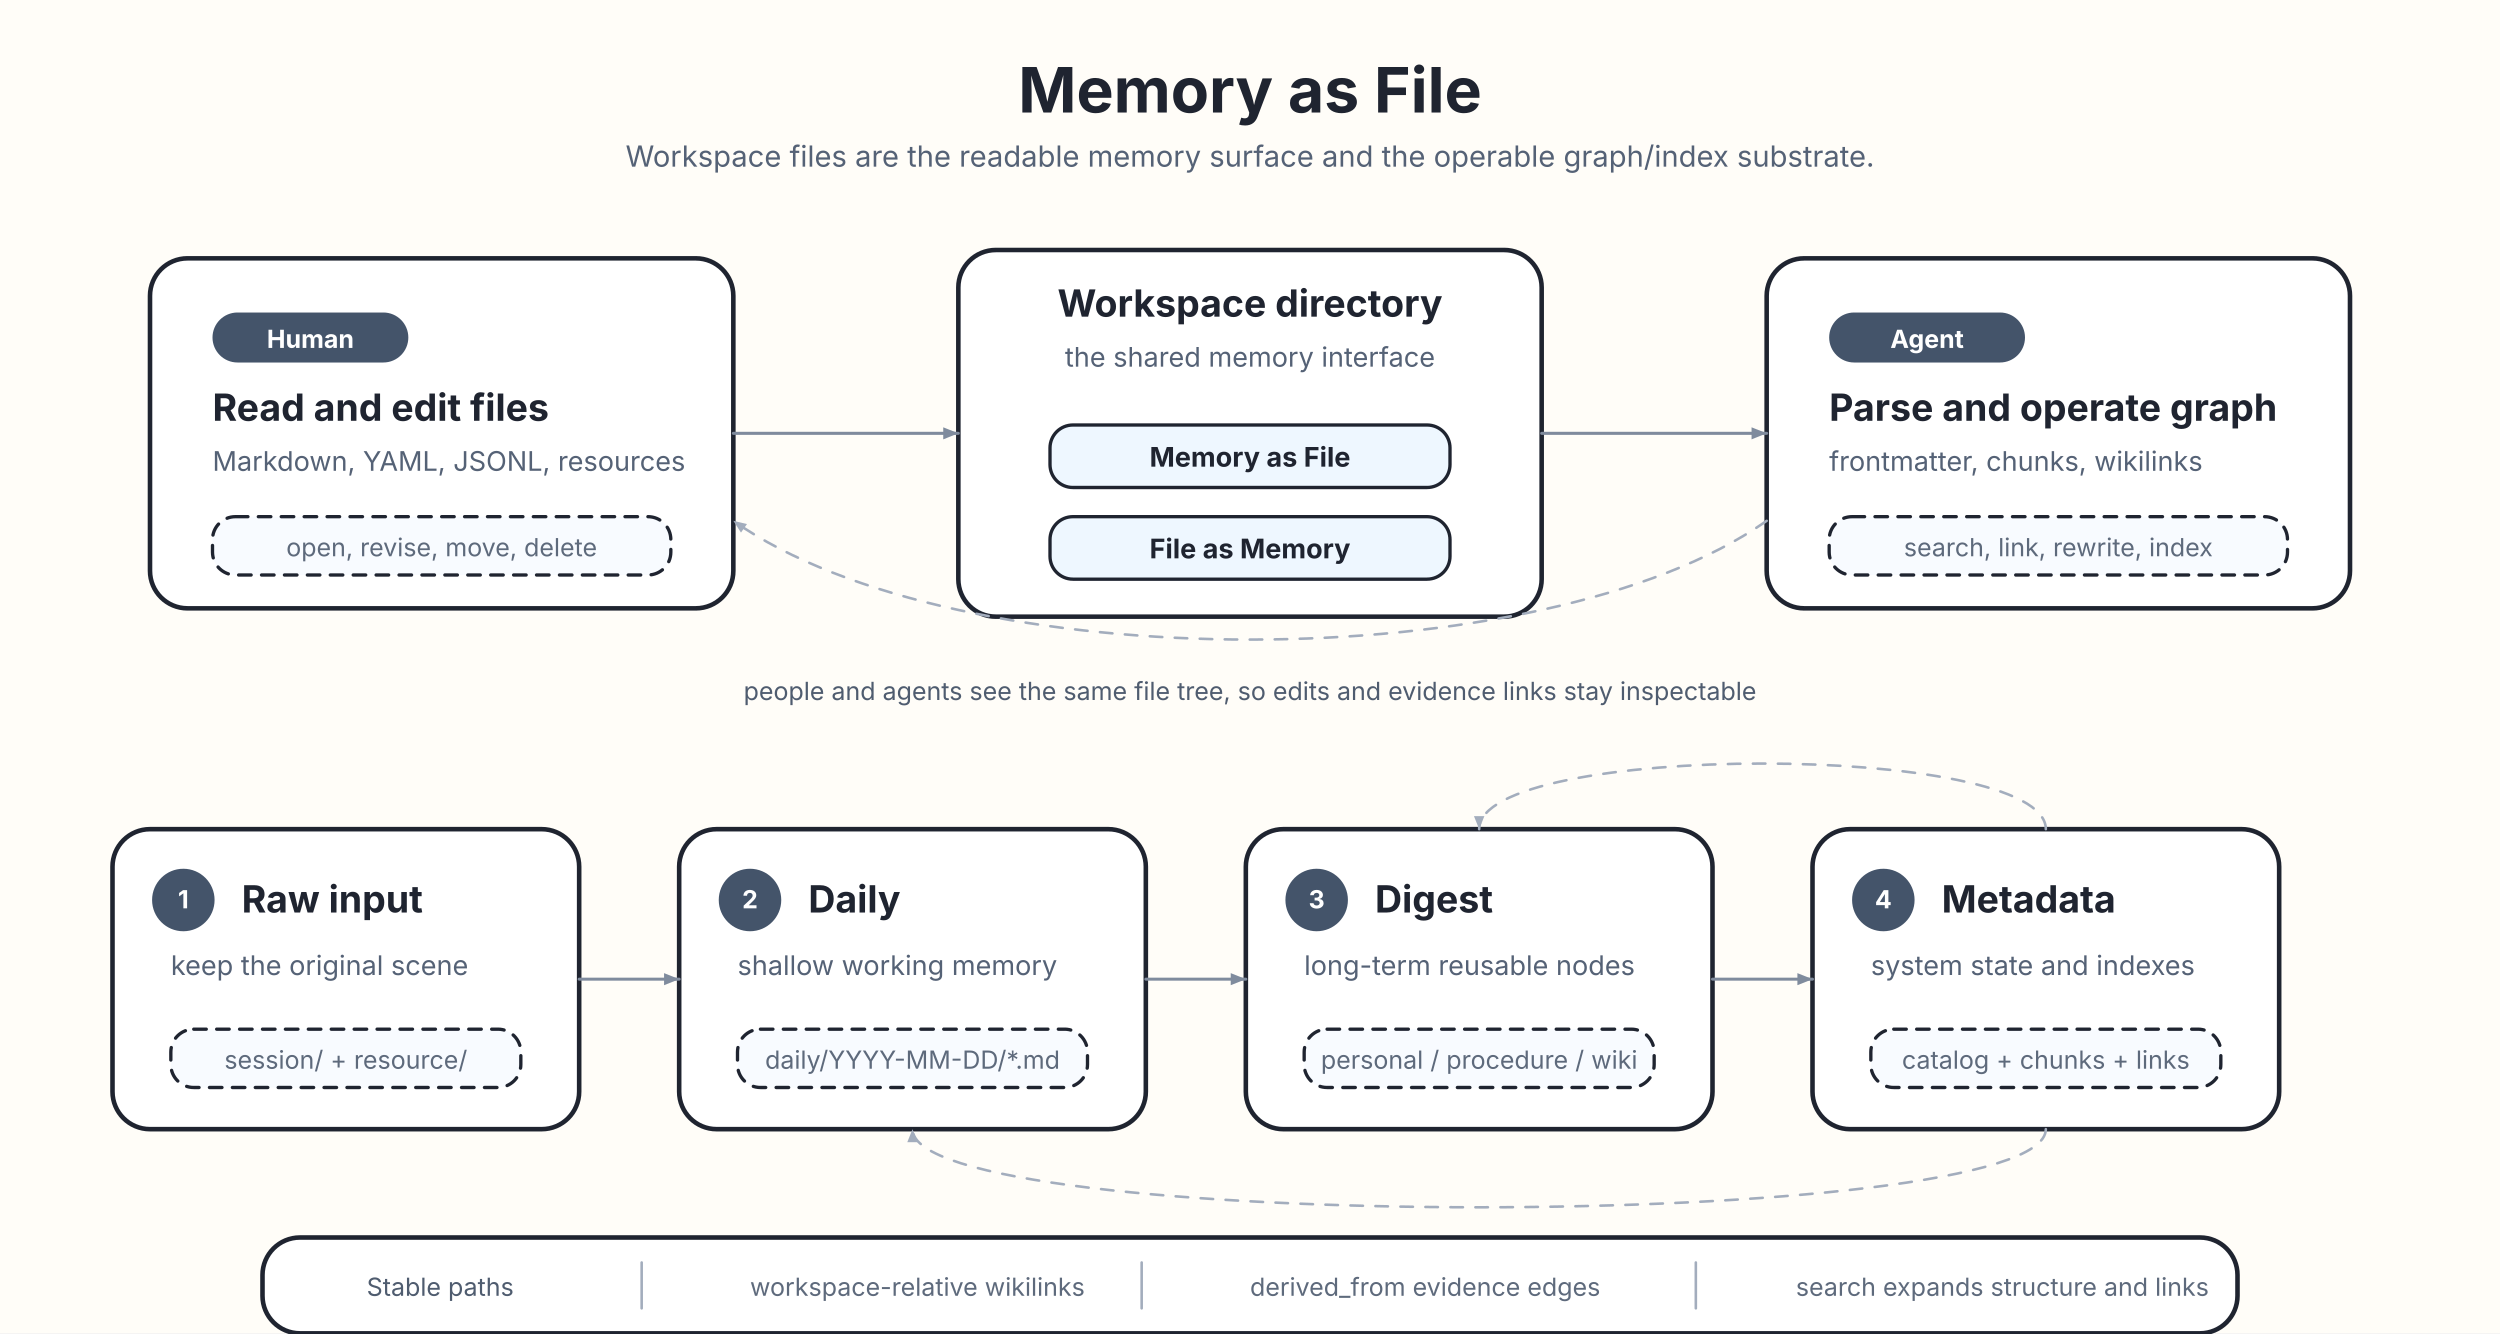
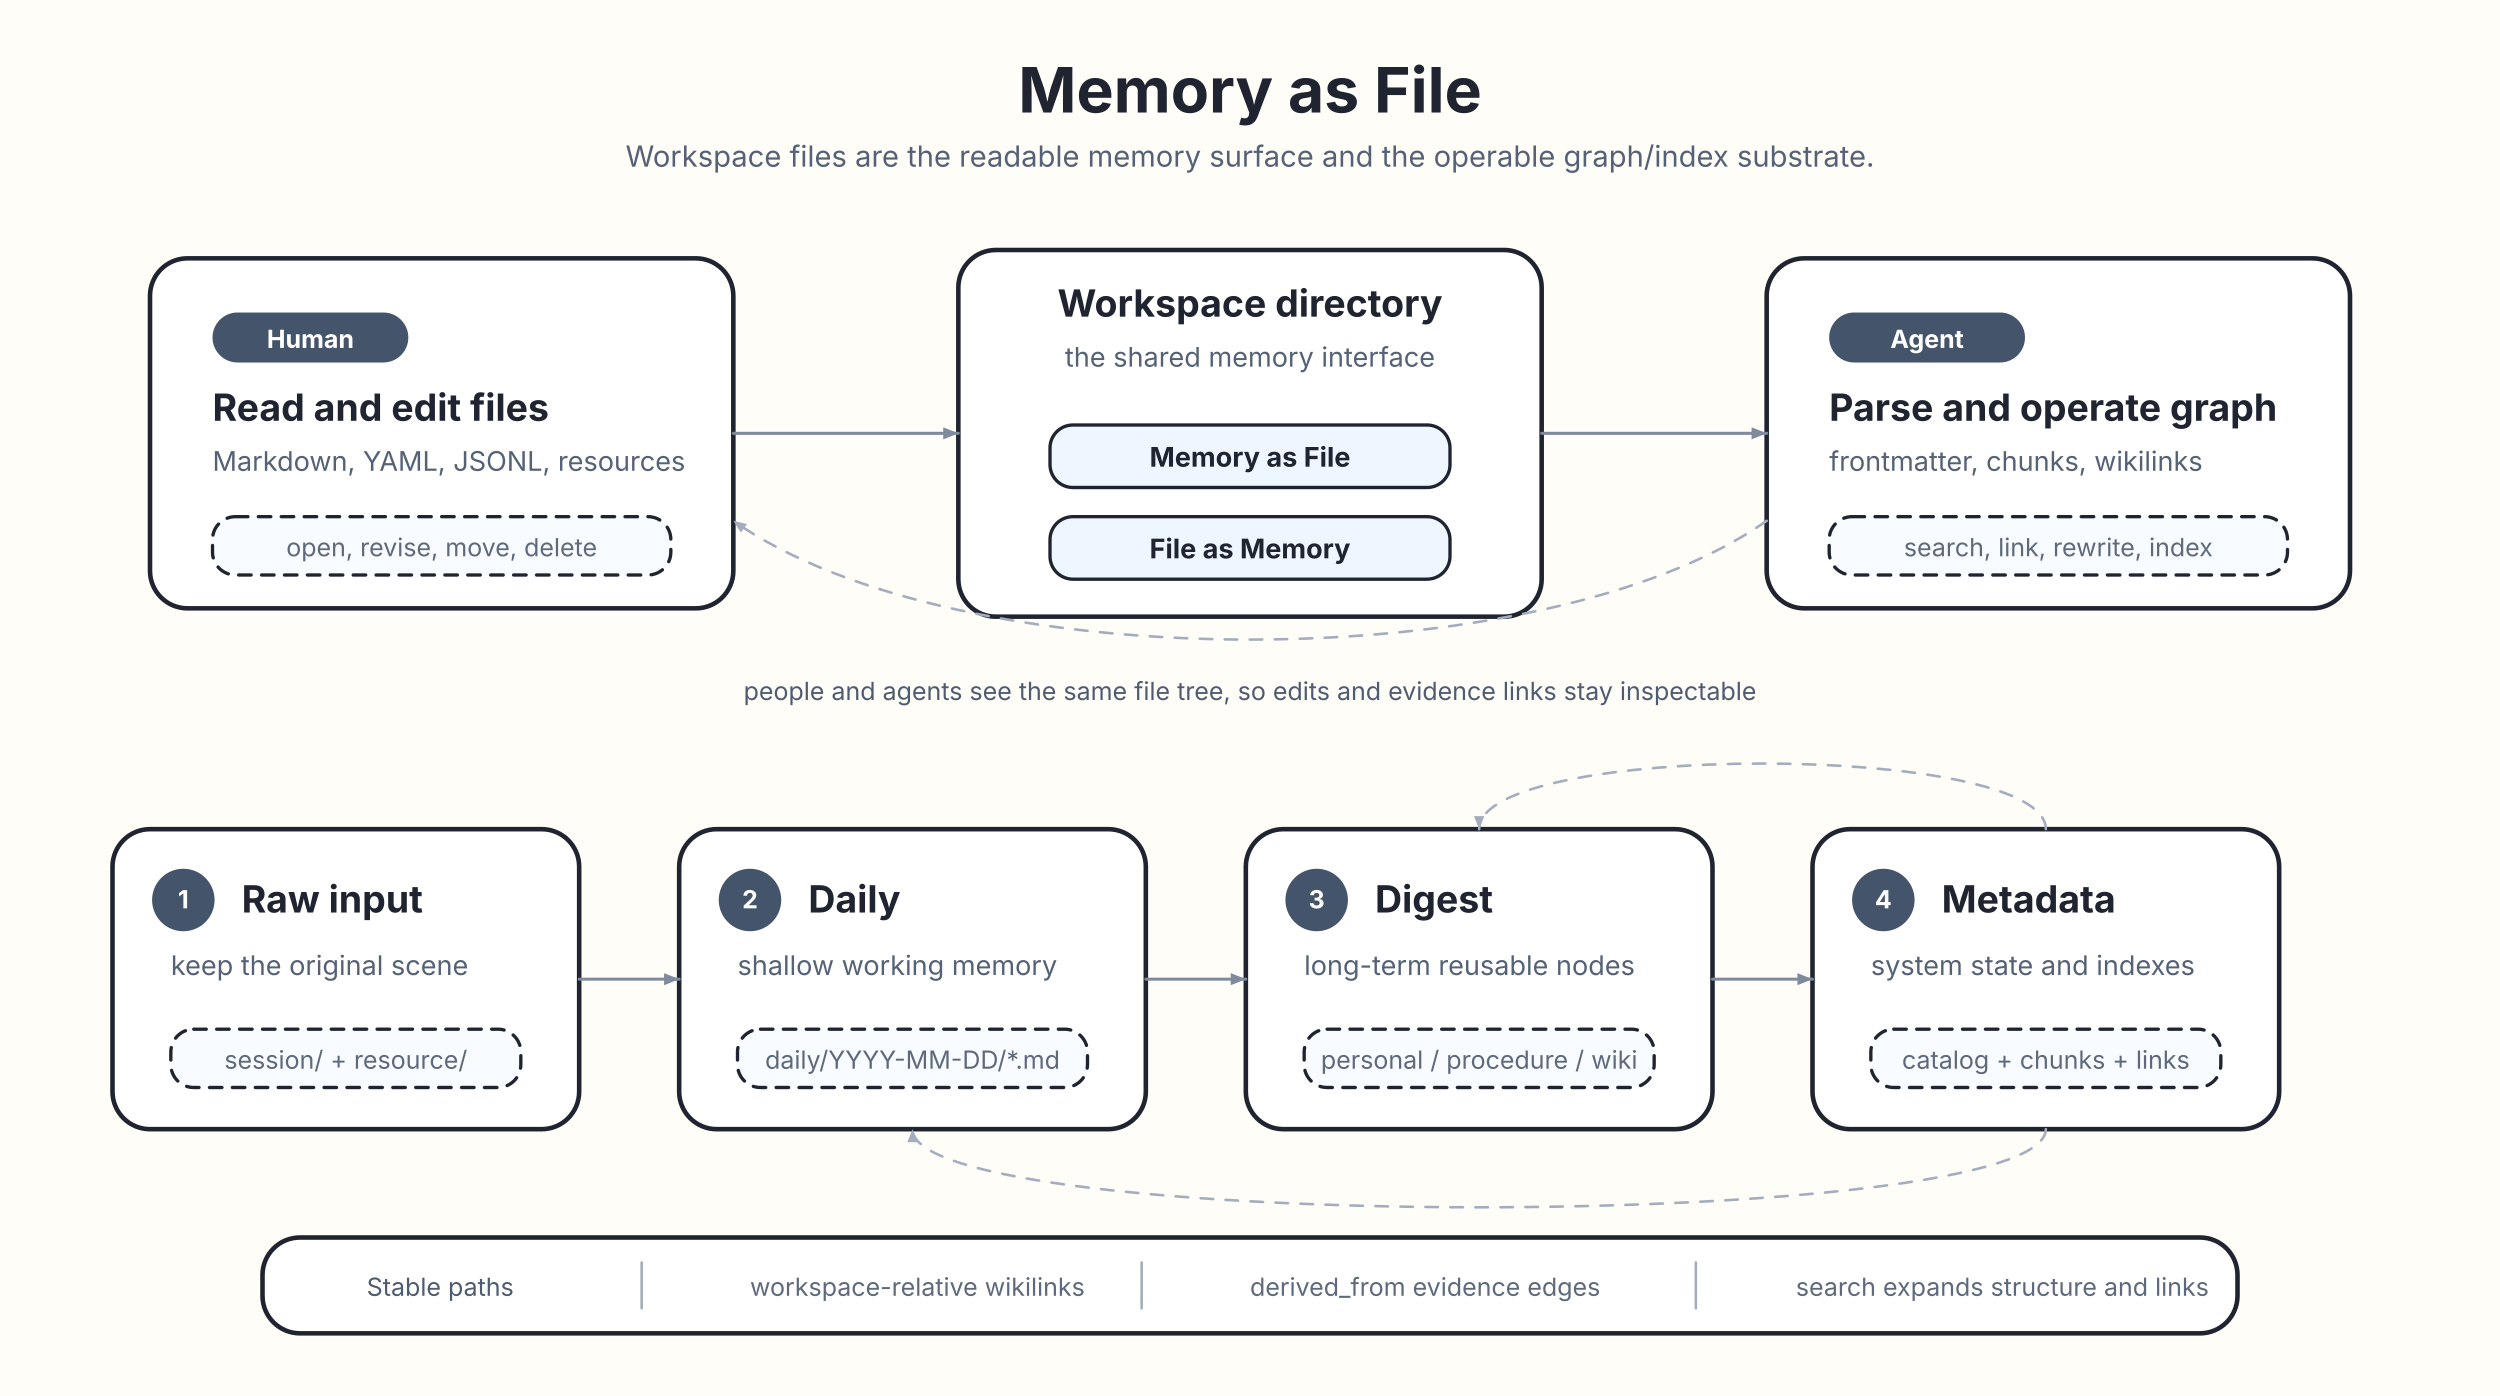
- <svg xmlns="http://www.w3.org/2000/svg" width="1200" height="640" viewBox="0 0 1200 640" role="img" aria-labelledby="title desc">
+ <svg xmlns="http://www.w3.org/2000/svg" width="1200" height="670" viewBox="0 0 1200 670" role="img" aria-labelledby="title desc">
  <defs>
    <style>
      .bg { fill: #fffdf8; }
      .title { font: 700 30px "Comic Sans MS", "Bradley Hand", -apple-system, BlinkMacSystemFont, "Segoe UI", sans-serif; fill: #1f2430; }
      .subtitle { font: 14px "Comic Sans MS", "Bradley Hand", -apple-system, BlinkMacSystemFont, "Segoe UI", sans-serif; fill: #556276; }
      .section-title { font: 700 18px "Comic Sans MS", "Bradley Hand", -apple-system, BlinkMacSystemFont, "Segoe UI", sans-serif; fill: #1f2430; }
      .section-subtitle { font: 13px "Comic Sans MS", "Bradley Hand", -apple-system, BlinkMacSystemFont, "Segoe UI", sans-serif; fill: #556276; }
      .chip-title { font: 700 13px "Comic Sans MS", "Bradley Hand", -apple-system, BlinkMacSystemFont, "Segoe UI", sans-serif; fill: #1f2430; }
      .chip-text { font: 12px "Comic Sans MS", "Bradley Hand", -apple-system, BlinkMacSystemFont, "Segoe UI", sans-serif; fill: #5e6a7c; }
      .note { font: 12px "Comic Sans MS", "Bradley Hand", -apple-system, BlinkMacSystemFont, "Segoe UI", sans-serif; fill: #4f5c6f; }
      .label { font: 700 12px "Comic Sans MS", "Bradley Hand", -apple-system, BlinkMacSystemFont, "Segoe UI", sans-serif; fill: #ffffff; }
      .panel { fill: #ffffff; stroke: #1f2430; stroke-width: 2.2; rx: 18; ry: 18; stroke-linecap: round; stroke-linejoin: round; }
      .chip { fill: #f8fbff; stroke: #1f2430; stroke-width: 1.6; rx: 11; ry: 11; stroke-linecap: round; stroke-linejoin: round; stroke-dasharray: 6 5; }
      .badge { fill: #44546a; }
      .soft { fill: #eef7ff; stroke: #1f2430; stroke-width: 1.6; rx: 11; ry: 11; stroke-linecap: round; stroke-linejoin: round; }
      .arrow { stroke: #7f8b9d; stroke-width: 1.45; fill: none; stroke-linecap: round; stroke-linejoin: round; marker-end: url(#arrow); }
      .soft-arrow { stroke: #a3adbd; stroke-width: 1.25; stroke-dasharray: 6 6; fill: none; stroke-linecap: round; stroke-linejoin: round; marker-end: url(#arrow-soft); }
      .line { stroke: #a3adbd; stroke-width: 1.25; stroke-linecap: round; }
    </style>
    <marker id="arrow" markerWidth="6" markerHeight="6" refX="5" refY="2" orient="auto" markerUnits="strokeWidth">
      <path d="M0,0 L0,4 L5,2 z" fill="#7f8b9d" />
    </marker>
    <marker id="arrow-soft" markerWidth="6" markerHeight="6" refX="5" refY="2" orient="auto" markerUnits="strokeWidth">
      <path d="M0,0 L0,4 L5,2 z" fill="#a3adbd" />
    </marker>
  </defs>
-   <rect class="bg" x="0" y="0" width="1200" height="640" />
+   <rect class="bg" x="0" y="0" width="1200" height="670" />
  <text class="title" x="600" y="54" text-anchor="middle">Memory as File</text>
  <text class="subtitle" x="600" y="80" text-anchor="middle">Workspace files are the readable memory surface and the operable graph/index substrate.</text>
  <rect class="panel" x="72" y="124" width="280" height="168" />
  <rect class="badge" x="102" y="150" width="94" height="24" rx="12" ry="12" />
  <text class="label" x="149" y="167" text-anchor="middle">Human</text>
  <text class="section-title" x="102" y="202">Read and edit files</text>
  <text class="section-subtitle" x="102" y="226">Markdown, YAML, JSONL, resources</text>
  <rect class="chip" x="102" y="248" width="220" height="28" />
  <text class="chip-text" x="212" y="267" text-anchor="middle">open, revise, move, delete</text>
  <rect class="panel" x="460" y="120" width="280" height="176" />
  <text class="section-title" x="600" y="152" text-anchor="middle">Workspace directory</text>
  <text class="section-subtitle" x="600" y="176" text-anchor="middle">the shared memory interface</text>
  <rect class="soft" x="504" y="204" width="192" height="30" />
  <text class="chip-title" x="600" y="224" text-anchor="middle">Memory as File</text>
  <rect class="soft" x="504" y="248" width="192" height="30" />
  <text class="chip-title" x="600" y="268" text-anchor="middle">File as Memory</text>
  <rect class="panel" x="848" y="124" width="280" height="168" />
  <rect class="badge" x="878" y="150" width="94" height="24" rx="12" ry="12" />
  <text class="label" x="925" y="167" text-anchor="middle">Agent</text>
  <text class="section-title" x="878" y="202">Parse and operate graph</text>
  <text class="section-subtitle" x="878" y="226">frontmatter, chunks, wikilinks</text>
  <rect class="chip" x="878" y="248" width="220" height="28" />
  <text class="chip-text" x="988" y="267" text-anchor="middle">search, link, rewrite, index</text>
  <path class="arrow" d="M352 208 H460" />
  <path class="arrow" d="M740 208 H848" />
  <path class="soft-arrow" d="M848 250 C740 326 460 326 352 250" />
  <text class="note" x="600" y="336" text-anchor="middle">people and agents see the same file tree, so edits and evidence links stay inspectable</text>
  <rect class="panel" x="54" y="398" width="224" height="144" />
  <circle class="badge" cx="88" cy="432" r="15" />
  <text class="label" x="88" y="436" text-anchor="middle">1</text>
  <text class="section-title" x="116" y="438">Raw input</text>
  <text class="section-subtitle" x="82" y="468">keep the original scene</text>
  <rect class="chip" x="82" y="494" width="168" height="28" />
  <text class="chip-text" x="166" y="513" text-anchor="middle">session/ + resource/</text>
  <rect class="panel" x="326" y="398" width="224" height="144" />
  <circle class="badge" cx="360" cy="432" r="15" />
  <text class="label" x="360" y="436" text-anchor="middle">2</text>
  <text class="section-title" x="388" y="438">Daily</text>
  <text class="section-subtitle" x="354" y="468">shallow working memory</text>
  <rect class="chip" x="354" y="494" width="168" height="28" />
  <text class="chip-text" x="438" y="513" text-anchor="middle">daily/YYYY-MM-DD/*.md</text>
  <rect class="panel" x="598" y="398" width="224" height="144" />
  <circle class="badge" cx="632" cy="432" r="15" />
  <text class="label" x="632" y="436" text-anchor="middle">3</text>
  <text class="section-title" x="660" y="438">Digest</text>
  <text class="section-subtitle" x="626" y="468">long-term reusable nodes</text>
  <rect class="chip" x="626" y="494" width="168" height="28" />
  <text class="chip-text" x="710" y="513" text-anchor="middle">personal / procedure / wiki</text>
  <rect class="panel" x="870" y="398" width="224" height="144" />
  <circle class="badge" cx="904" cy="432" r="15" />
  <text class="label" x="904" y="436" text-anchor="middle">4</text>
  <text class="section-title" x="932" y="438">Metadata</text>
  <text class="section-subtitle" x="898" y="468">system state and indexes</text>
  <rect class="chip" x="898" y="494" width="168" height="28" />
  <text class="chip-text" x="982" y="513" text-anchor="middle">catalog + chunks + links</text>
  <path class="arrow" d="M278 470 H326" />
  <path class="arrow" d="M550 470 H598" />
  <path class="arrow" d="M822 470 H870" />
  <path class="soft-arrow" d="M982 398 C982 356 710 356 710 398" />
  <path class="soft-arrow" d="M982 542 C982 592 438 592 438 542" />
  <rect class="panel" x="126" y="594" width="948" height="46" />
  <text class="note" x="176" y="622">Stable paths</text>
  <line class="line" x1="308" y1="606" x2="308" y2="628" />
  <text class="chip-text" x="360" y="622">workspace-relative wikilinks</text>
  <line class="line" x1="548" y1="606" x2="548" y2="628" />
  <text class="chip-text" x="600" y="622">derived_from evidence edges</text>
  <line class="line" x1="814" y1="606" x2="814" y2="628" />
  <text class="chip-text" x="862" y="622">search expands structure and links</text>
</svg>
